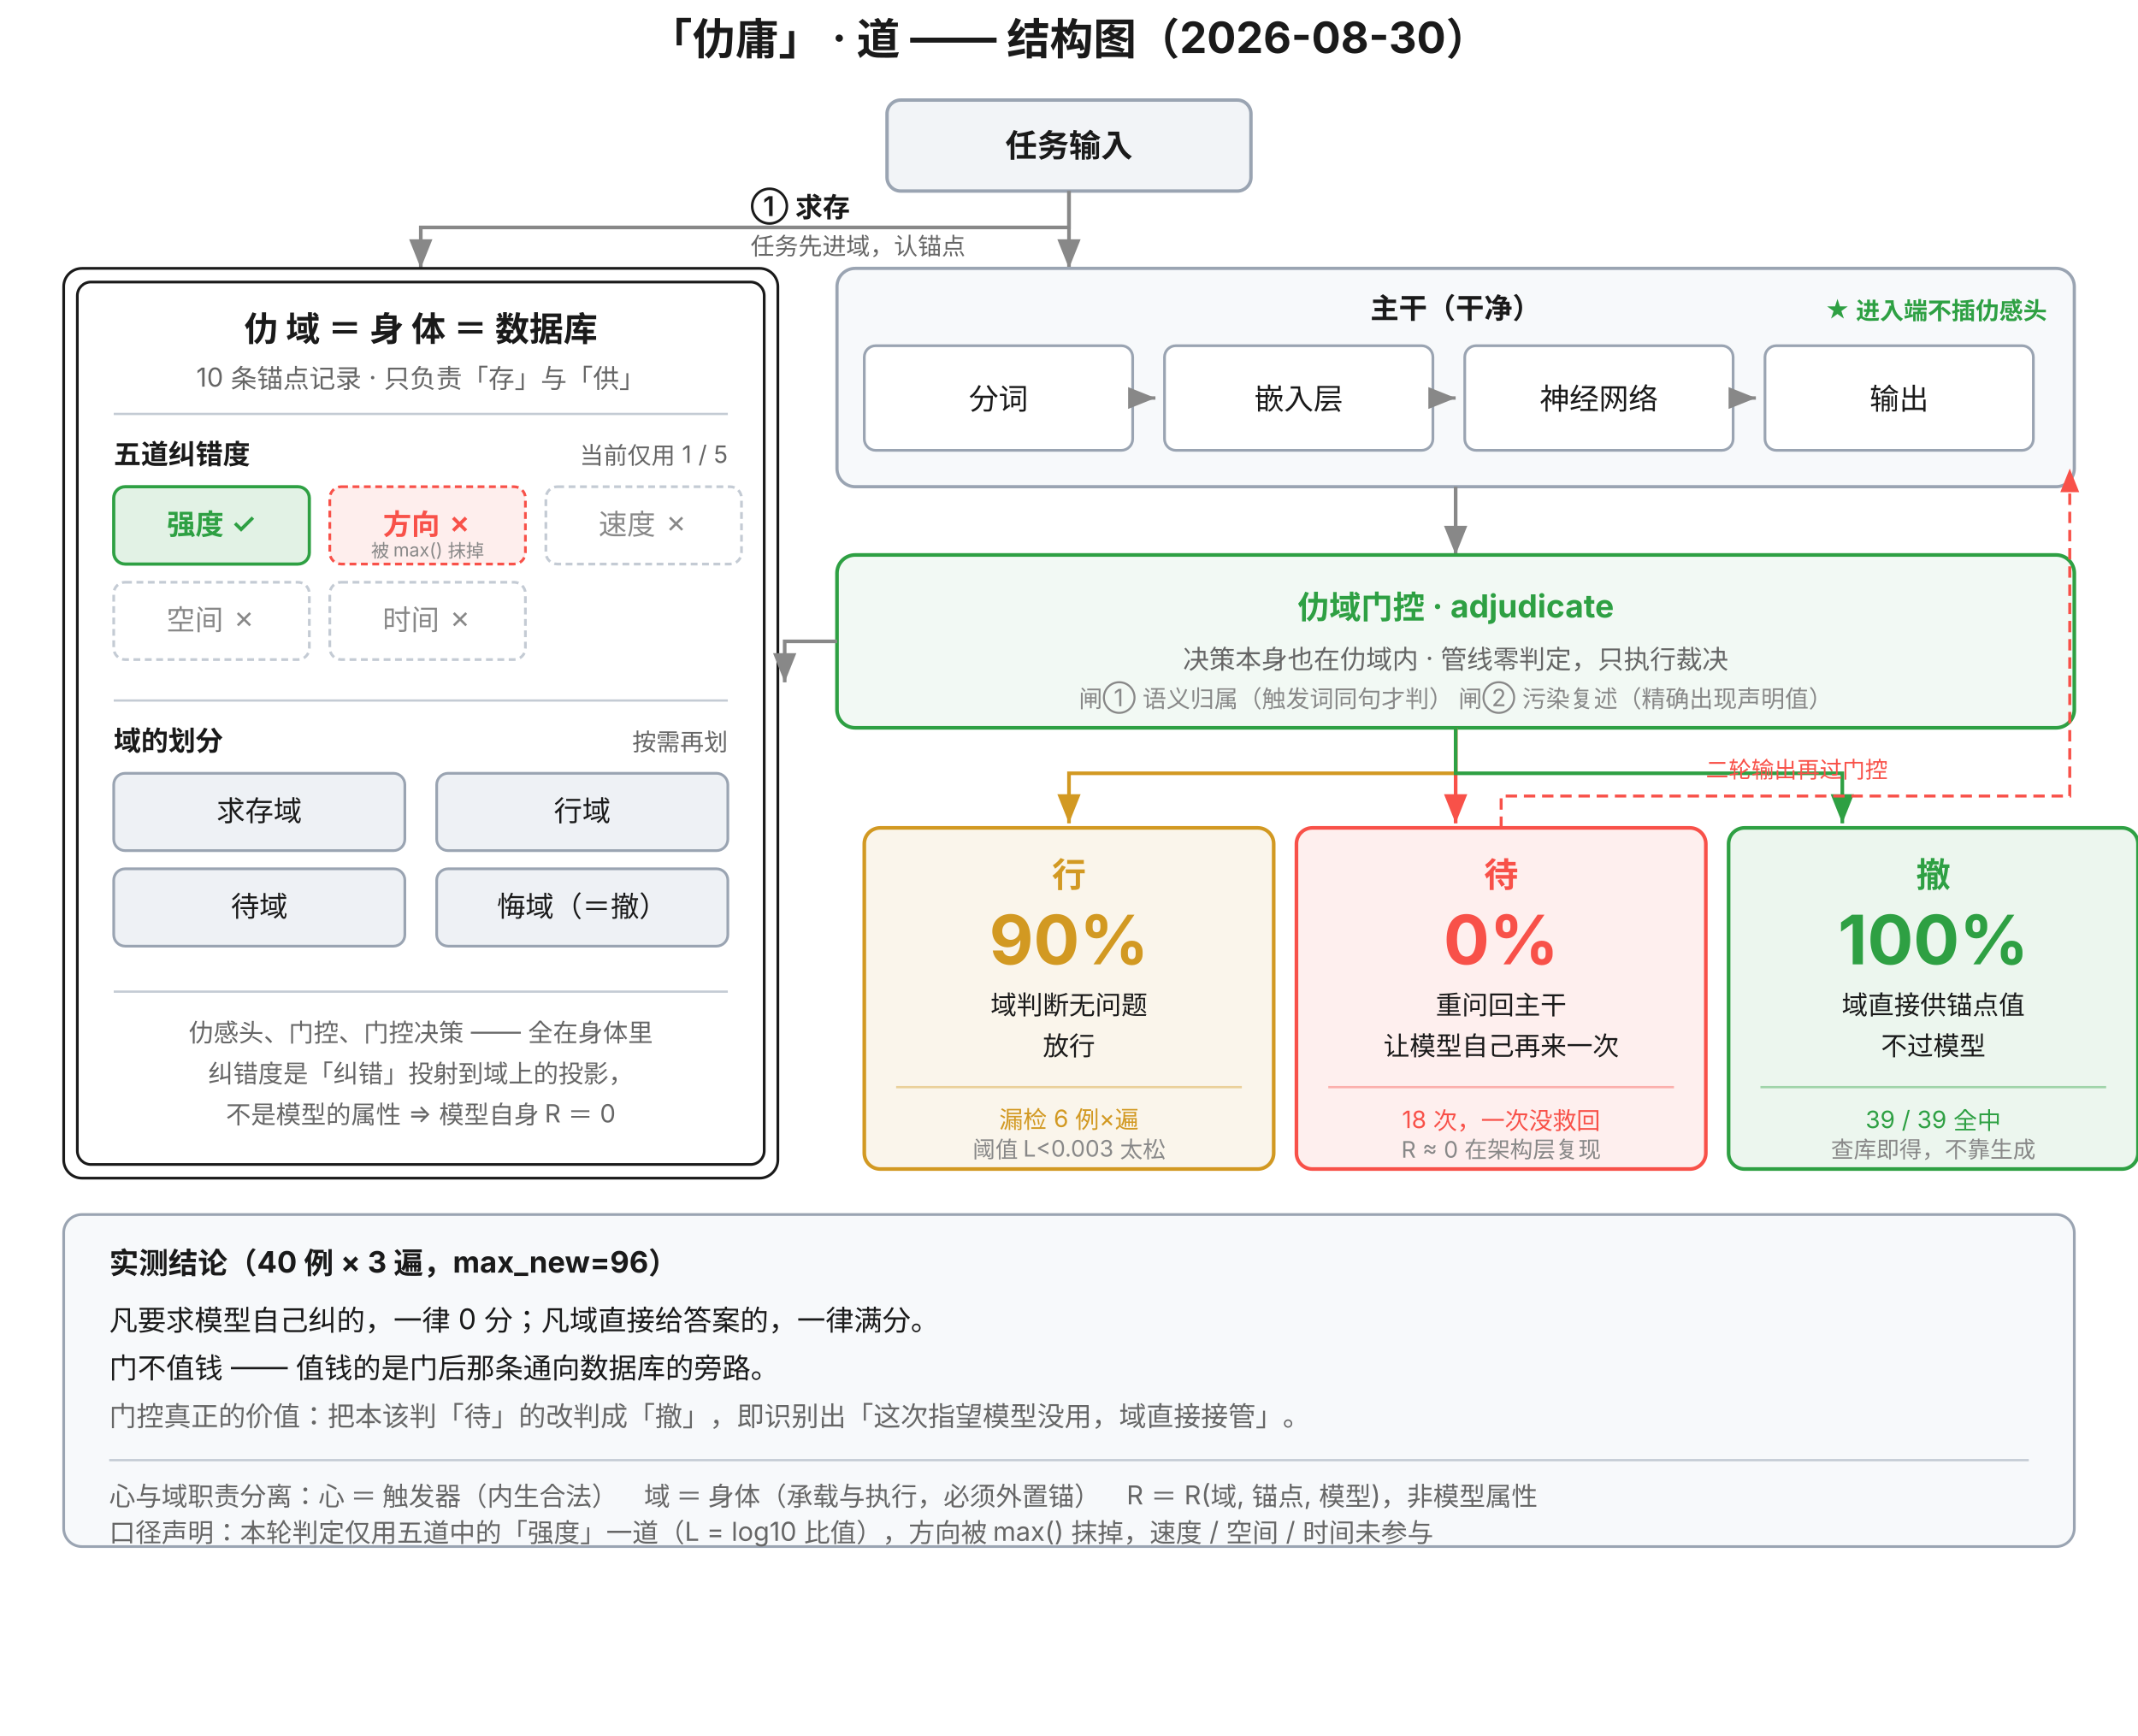
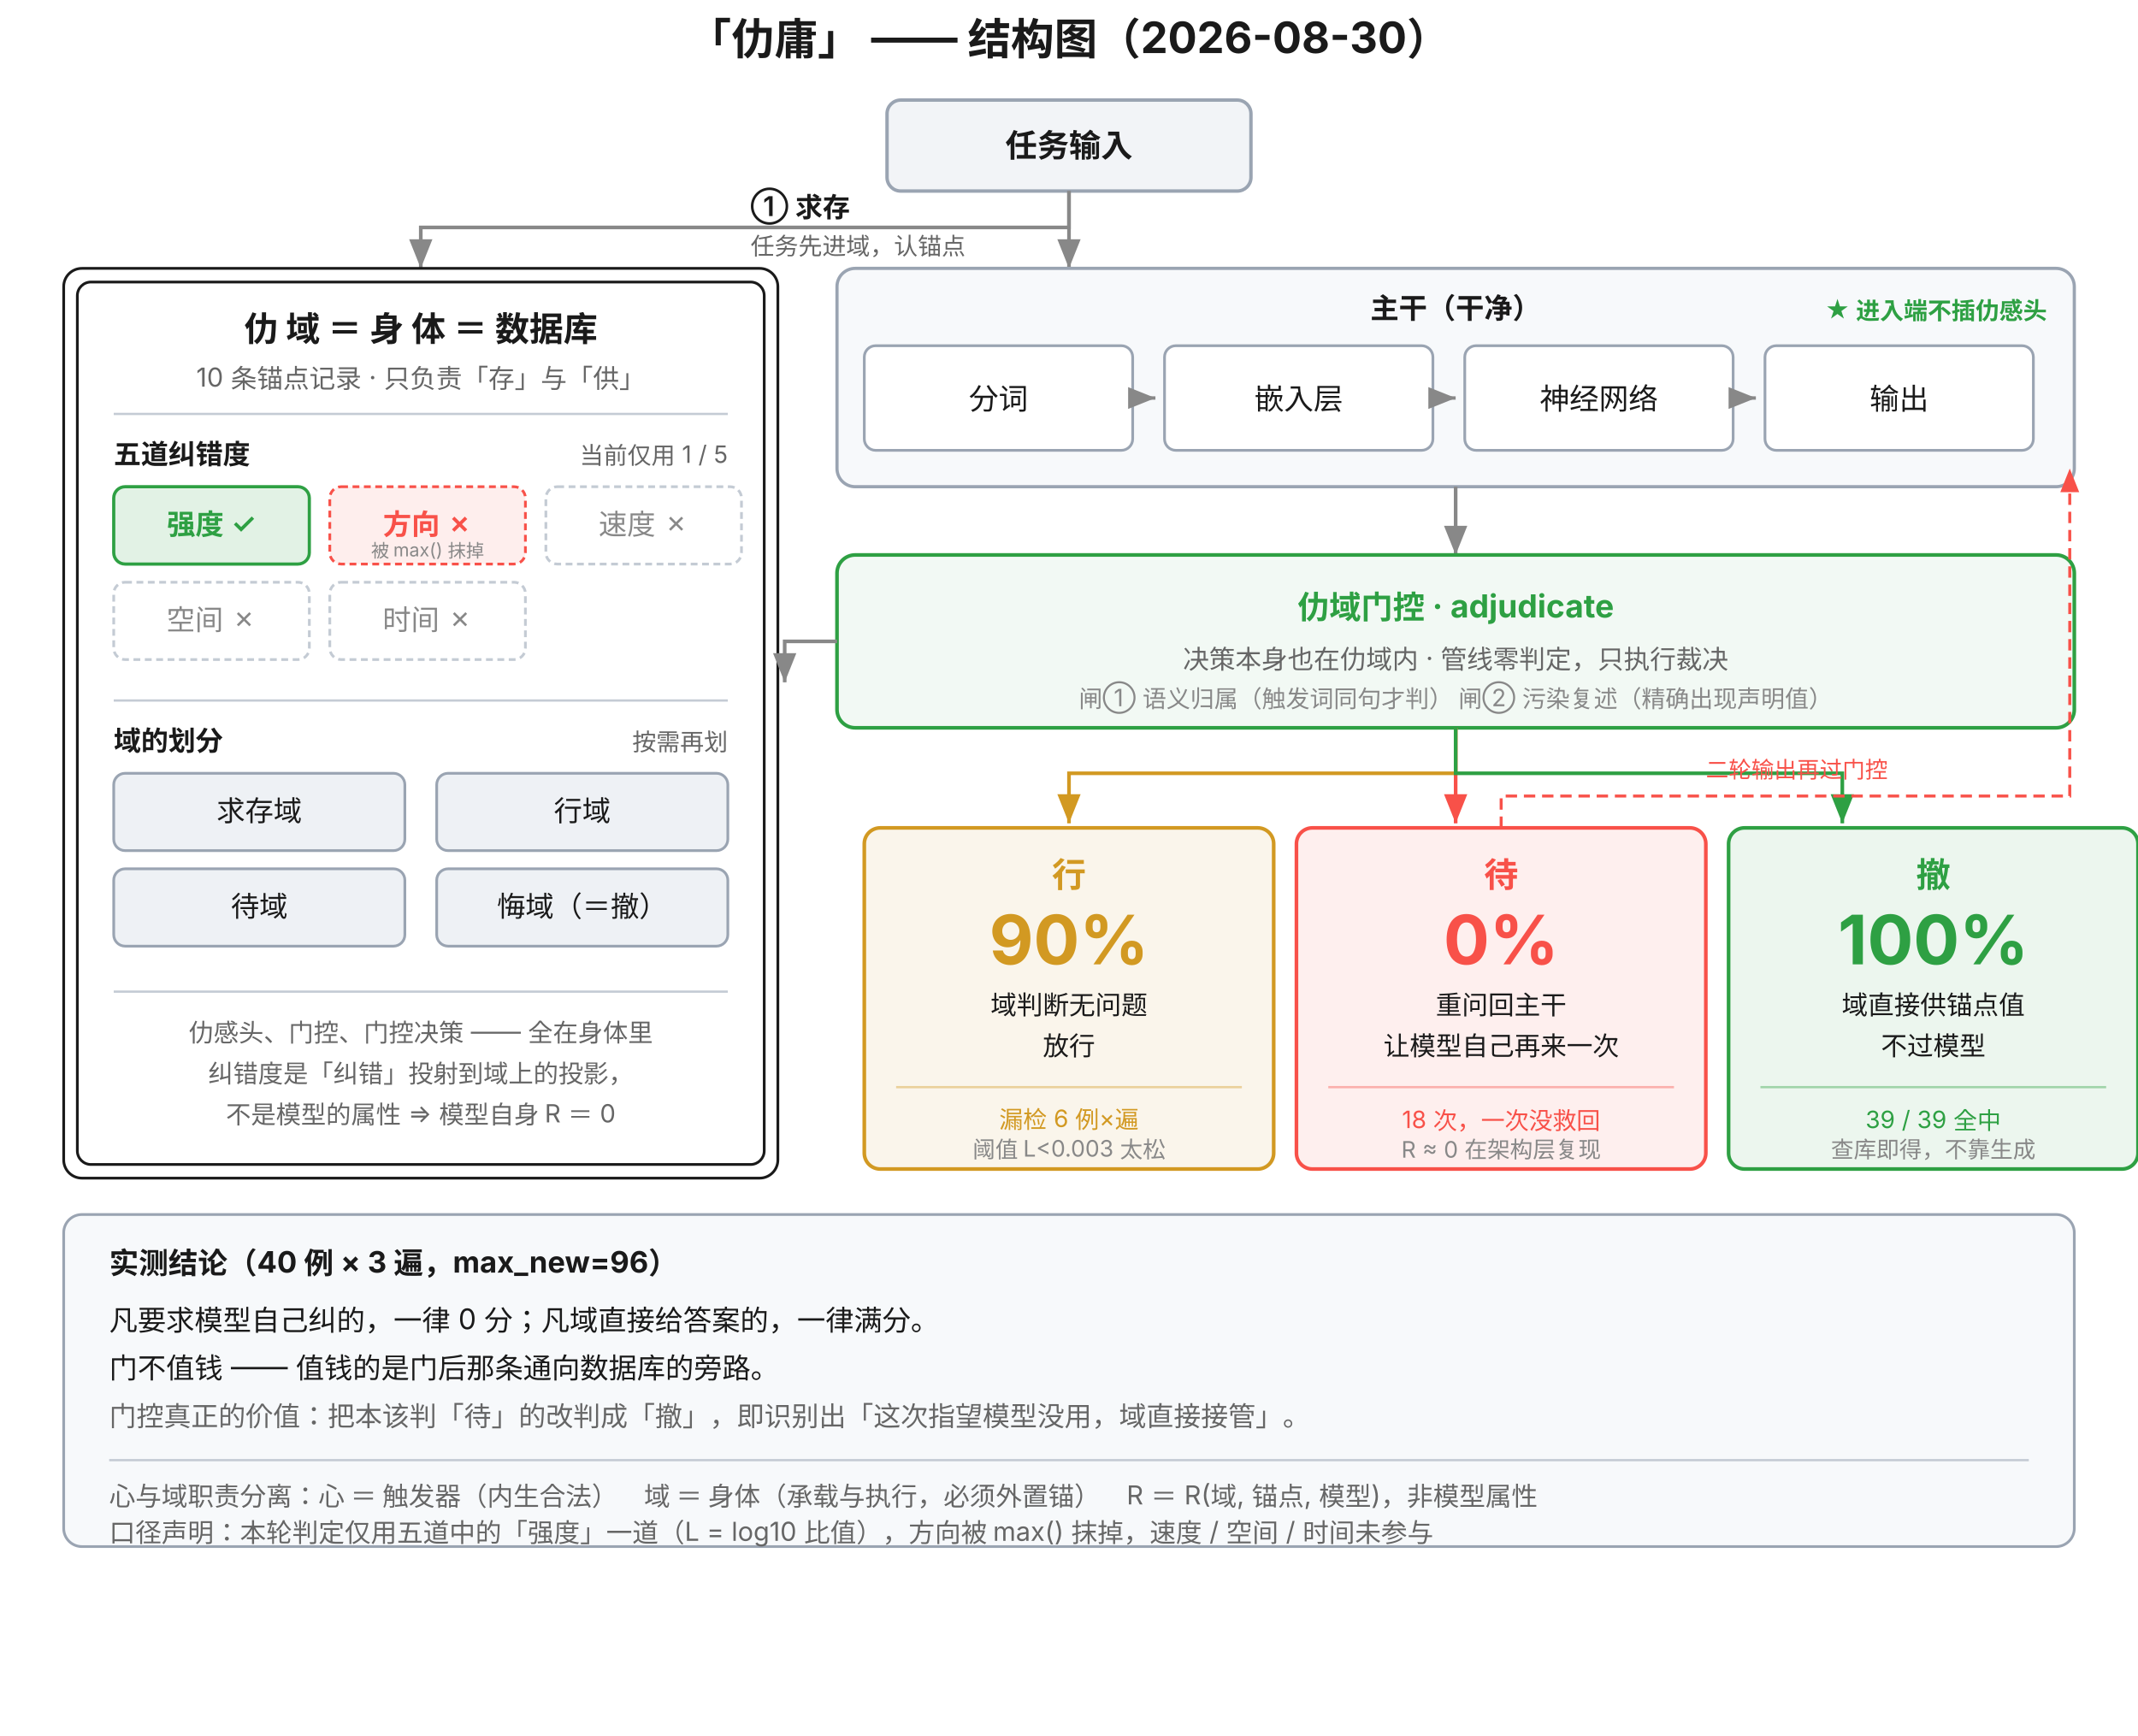
<svg xmlns="http://www.w3.org/2000/svg" viewBox="0 0 680 552" font-family="-apple-system,BlinkMacSystemFont,'Segoe UI','PingFang SC','Microsoft YaHei',sans-serif">
  <defs>
    <marker id="ar" markerWidth="9" markerHeight="9" refX="8" refY="3.2" orient="auto">
      <path d="M0,0 L8,3.2 L0,6.4 z" fill="var(--color-text-secondary,#888)" />
    </marker>
    <marker id="arG" markerWidth="9" markerHeight="9" refX="8" refY="3.2" orient="auto">
      <path d="M0,0 L8,3.2 L0,6.4 z" fill="#2ea043" />
    </marker>
    <marker id="arR" markerWidth="9" markerHeight="9" refX="8" refY="3.2" orient="auto">
      <path d="M0,0 L8,3.2 L0,6.4 z" fill="#f85149" />
    </marker>
    <marker id="arO" markerWidth="9" markerHeight="9" refX="8" refY="3.2" orient="auto">
      <path d="M0,0 L8,3.2 L0,6.4 z" fill="#d29922" />
    </marker>
  </defs>
  <g transform="scale(0.7234)">
-     <text x="470" y="24" text-anchor="middle" font-size="19" font-weight="700" fill="var(--color-text-primary,#1a1a1a)">「仂庸」 · 道 —— 结构图（2026-08-30）</text>
+     <text x="470" y="24" text-anchor="middle" font-size="19" font-weight="700" fill="var(--color-text-primary,#1a1a1a)">「仂庸」 —— 结构图（2026-08-30）</text>
    <rect x="390" y="44" width="160" height="40" rx="6" fill="var(--color-background-secondary,#f2f4f7)" stroke="var(--color-border-tertiary,#9aa4b2)" stroke-width="1.5" />
    <text x="470" y="69" text-anchor="middle" font-size="14" font-weight="600" fill="var(--color-text-primary,#1a1a1a)">任务输入</text>
    <path d="M470,84 L470,100 L185,100 L185,118" fill="none" stroke="var(--color-text-secondary,#888)" stroke-width="1.6" marker-end="url(#ar)" />
    <text x="330" y="95" font-size="12" font-weight="600" fill="var(--color-text-primary,#1a1a1a)">① 求存</text>
    <text x="330" y="112" font-size="10.5" fill="var(--color-text-secondary,#666)">任务先进域，认锚点</text>
    <path d="M470,84 L470,118" fill="none" stroke="var(--color-text-secondary,#888)" stroke-width="1.6" marker-end="url(#ar)" />
    <rect x="28" y="118" width="314" height="400" rx="8" fill="none" stroke="var(--color-text-primary,#1a1a1a)" stroke-width="1.2" />
    <rect x="34" y="124" width="302" height="388" rx="6" fill="none" stroke="var(--color-text-primary,#1a1a1a)" stroke-width="1.2" />
    <text x="185" y="150" text-anchor="middle" font-size="15" font-weight="700" fill="var(--color-text-primary,#1a1a1a)">仂 域 ＝ 身 体 ＝ 数据库</text>
    <text x="185" y="170" text-anchor="middle" font-size="11.5" fill="var(--color-text-secondary,#666)">10 条锚点记录 · 只负责「存」与「供」</text>
    <line x1="50" y1="182" x2="320" y2="182" stroke="var(--color-border-tertiary,#c4cbd4)" stroke-width="1" />
    <text x="50" y="204" font-size="12" font-weight="600" fill="var(--color-text-primary,#1a1a1a)">五道纠错度</text>
    <text x="320" y="204" text-anchor="end" font-size="10.5" fill="var(--color-text-secondary,#666)">当前仅用 1 / 5</text>
    <rect x="50" y="214" width="86" height="34" rx="5" fill="rgba(46,160,67,.14)" stroke="#2ea043" stroke-width="1.4" />
    <text x="93" y="235" text-anchor="middle" font-size="12.5" font-weight="600" fill="#2ea043">强度 ✓</text>
    <rect x="145" y="214" width="86" height="34" rx="5" fill="rgba(248,81,73,.10)" stroke="#f85149" stroke-width="1.2" stroke-dasharray="3 2" />
    <text x="188" y="235" text-anchor="middle" font-size="12.5" font-weight="600" fill="#f85149">方向 ✗</text>
    <text x="188" y="245" text-anchor="middle" font-size="8" fill="var(--color-text-secondary,#888)">被 max() 抹掉</text>
    <rect x="240" y="214" width="86" height="34" rx="5" fill="none" stroke="var(--color-border-tertiary,#c4cbd4)" stroke-width="1.2" stroke-dasharray="3 2" />
    <text x="283" y="235" text-anchor="middle" font-size="12.5" fill="var(--color-text-secondary,#888)">速度 ✗</text>
    <rect x="50" y="256" width="86" height="34" rx="5" fill="none" stroke="var(--color-border-tertiary,#c4cbd4)" stroke-width="1.2" stroke-dasharray="3 2" />
    <text x="93" y="277" text-anchor="middle" font-size="12.5" fill="var(--color-text-secondary,#888)">空间 ✗</text>
    <rect x="145" y="256" width="86" height="34" rx="5" fill="none" stroke="var(--color-border-tertiary,#c4cbd4)" stroke-width="1.2" stroke-dasharray="3 2" />
    <text x="188" y="277" text-anchor="middle" font-size="12.5" fill="var(--color-text-secondary,#888)">时间 ✗</text>
    <line x1="50" y1="308" x2="320" y2="308" stroke="var(--color-border-tertiary,#c4cbd4)" stroke-width="1" />
    <text x="50" y="330" font-size="12" font-weight="600" fill="var(--color-text-primary,#1a1a1a)">域的划分</text>
    <text x="320" y="330" text-anchor="end" font-size="10.5" fill="var(--color-text-secondary,#666)">按需再划</text>
    <rect x="50" y="340" width="128" height="34" rx="5" fill="var(--color-background-secondary,#eef1f5)" stroke="var(--color-border-tertiary,#9aa4b2)" stroke-width="1.2" />
    <text x="114" y="361" text-anchor="middle" font-size="12.5" fill="var(--color-text-primary,#1a1a1a)">求存域</text>
    <rect x="192" y="340" width="128" height="34" rx="5" fill="var(--color-background-secondary,#eef1f5)" stroke="var(--color-border-tertiary,#9aa4b2)" stroke-width="1.2" />
    <text x="256" y="361" text-anchor="middle" font-size="12.5" fill="var(--color-text-primary,#1a1a1a)">行域</text>
    <rect x="50" y="382" width="128" height="34" rx="5" fill="var(--color-background-secondary,#eef1f5)" stroke="var(--color-border-tertiary,#9aa4b2)" stroke-width="1.2" />
    <text x="114" y="403" text-anchor="middle" font-size="12.5" fill="var(--color-text-primary,#1a1a1a)">待域</text>
    <rect x="192" y="382" width="128" height="34" rx="5" fill="var(--color-background-secondary,#eef1f5)" stroke="var(--color-border-tertiary,#9aa4b2)" stroke-width="1.2" />
    <text x="256" y="403" text-anchor="middle" font-size="12.5" fill="var(--color-text-primary,#1a1a1a)">悔域（＝撤）</text>
    <line x1="50" y1="436" x2="320" y2="436" stroke="var(--color-border-tertiary,#c4cbd4)" stroke-width="1" />
    <text x="185" y="458" text-anchor="middle" font-size="11" fill="var(--color-text-secondary,#666)">仂感头、门控、门控决策 —— 全在身体里</text>
    <text x="185" y="476" text-anchor="middle" font-size="11" fill="var(--color-text-secondary,#666)">纠错度是「纠错」投射到域上的投影，</text>
    <text x="185" y="494" text-anchor="middle" font-size="11" fill="var(--color-text-secondary,#666)">不是模型的属性 ⇒ 模型自身 R ＝ 0</text>
    <rect x="368" y="118" width="544" height="96" rx="8" fill="var(--color-background-secondary,#f7f9fb)" stroke="var(--color-border-tertiary,#9aa4b2)" stroke-width="1.4" />
    <text x="640" y="140" text-anchor="middle" font-size="12.5" font-weight="600" fill="var(--color-text-primary,#1a1a1a)">主干（干净）</text>
    <text x="900" y="140" text-anchor="end" font-size="10.5" fill="#2ea043" font-weight="600">★ 进入端不插仂感头</text>
    <rect x="380" y="152" width="118" height="46" rx="5" fill="var(--color-background-primary,#fff)" stroke="var(--color-border-tertiary,#9aa4b2)" stroke-width="1.2" />
    <text x="439" y="180" text-anchor="middle" font-size="13" fill="var(--color-text-primary,#1a1a1a)">分词</text>
    <path d="M500,175 L508,175" stroke="var(--color-text-secondary,#888)" stroke-width="1.5" marker-end="url(#ar)" />
    <rect x="512" y="152" width="118" height="46" rx="5" fill="var(--color-background-primary,#fff)" stroke="var(--color-border-tertiary,#9aa4b2)" stroke-width="1.2" />
    <text x="571" y="180" text-anchor="middle" font-size="13" fill="var(--color-text-primary,#1a1a1a)">嵌入层</text>
    <path d="M632,175 L640,175" stroke="var(--color-text-secondary,#888)" stroke-width="1.5" marker-end="url(#ar)" />
    <rect x="644" y="152" width="118" height="46" rx="5" fill="var(--color-background-primary,#fff)" stroke="var(--color-border-tertiary,#9aa4b2)" stroke-width="1.2" />
    <text x="703" y="180" text-anchor="middle" font-size="13" fill="var(--color-text-primary,#1a1a1a)">神经网络</text>
    <path d="M764,175 L772,175" stroke="var(--color-text-secondary,#888)" stroke-width="1.5" marker-end="url(#ar)" />
    <rect x="776" y="152" width="118" height="46" rx="5" fill="var(--color-background-primary,#fff)" stroke="var(--color-border-tertiary,#9aa4b2)" stroke-width="1.2" />
    <text x="835" y="180" text-anchor="middle" font-size="13" fill="var(--color-text-primary,#1a1a1a)">输出</text>
    <path d="M640,214 L640,244" stroke="var(--color-text-secondary,#888)" stroke-width="1.6" marker-end="url(#ar)" />
    <rect x="368" y="244" width="544" height="76" rx="8" fill="rgba(46,160,67,.06)" stroke="#2ea043" stroke-width="1.6" />
    <text x="640" y="272" text-anchor="middle" font-size="14" font-weight="700" fill="#2ea043">仂域门控 · adjudicate</text>
    <text x="640" y="294" text-anchor="middle" font-size="11.5" fill="var(--color-text-secondary,#666)">决策本身也在仂域内 · 管线零判定，只执行裁决</text>
    <text x="640" y="311" text-anchor="middle" font-size="10.5" fill="var(--color-text-secondary,#888)">闸① 语义归属（触发词同句才判） 闸② 污染复述（精确出现声明值）</text>
    <path d="M368,282 L345,282 L345,300" fill="none" stroke="var(--color-text-secondary,#888)" stroke-width="1.6" marker-end="url(#ar)" />
    <path d="M640,320 L640,340 L470,340 L470,362" fill="none" stroke="#d29922" stroke-width="1.6" marker-end="url(#arO)" />
    <path d="M640,320 L640,340 L640,362" fill="none" stroke="#f85149" stroke-width="1.6" marker-end="url(#arR)" />
    <path d="M640,320 L640,340 L810,340 L810,362" fill="none" stroke="#2ea043" stroke-width="1.6" marker-end="url(#arG)" />
    <rect x="380" y="364" width="180" height="150" rx="7" fill="rgba(210,153,34,.09)" stroke="#d29922" stroke-width="1.6" />
    <text x="470" y="390" text-anchor="middle" font-size="15" font-weight="700" fill="#d29922">行</text>
    <text x="470" y="424" text-anchor="middle" font-size="30" font-weight="700" fill="#d29922">90%</text>
    <text x="470" y="446" text-anchor="middle" font-size="11.5" fill="var(--color-text-primary,#1a1a1a)">域判断无问题</text>
    <text x="470" y="464" text-anchor="middle" font-size="11.5" fill="var(--color-text-primary,#1a1a1a)">放行</text>
    <line x1="394" y1="478" x2="546" y2="478" stroke="rgba(210,153,34,.4)" stroke-width="1" />
    <text x="470" y="496" text-anchor="middle" font-size="10.5" fill="#d29922">漏检 6 例×遍</text>
    <text x="470" y="509" text-anchor="middle" font-size="10" fill="var(--color-text-secondary,#888)">阈值 L&lt;0.003 太松</text>
    <rect x="570" y="364" width="180" height="150" rx="7" fill="rgba(248,81,73,.09)" stroke="#f85149" stroke-width="1.6" />
    <text x="660" y="390" text-anchor="middle" font-size="15" font-weight="700" fill="#f85149">待</text>
    <text x="660" y="424" text-anchor="middle" font-size="30" font-weight="700" fill="#f85149">0%</text>
    <text x="660" y="446" text-anchor="middle" font-size="11.5" fill="var(--color-text-primary,#1a1a1a)">重问回主干</text>
    <text x="660" y="464" text-anchor="middle" font-size="11.5" fill="var(--color-text-primary,#1a1a1a)">让模型自己再来一次</text>
    <line x1="584" y1="478" x2="736" y2="478" stroke="rgba(248,81,73,.4)" stroke-width="1" />
    <text x="660" y="496" text-anchor="middle" font-size="10.5" fill="#f85149">18 次，一次没救回</text>
    <text x="660" y="509" text-anchor="middle" font-size="10" fill="var(--color-text-secondary,#888)">R ≈ 0 在架构层复现</text>
    <rect x="760" y="364" width="180" height="150" rx="7" fill="rgba(46,160,67,.09)" stroke="#2ea043" stroke-width="1.6" />
    <text x="850" y="390" text-anchor="middle" font-size="15" font-weight="700" fill="#2ea043">撤</text>
    <text x="850" y="424" text-anchor="middle" font-size="30" font-weight="700" fill="#2ea043">100%</text>
    <text x="850" y="446" text-anchor="middle" font-size="11.5" fill="var(--color-text-primary,#1a1a1a)">域直接供锚点值</text>
    <text x="850" y="464" text-anchor="middle" font-size="11.5" fill="var(--color-text-primary,#1a1a1a)">不过模型</text>
    <line x1="774" y1="478" x2="926" y2="478" stroke="rgba(46,160,67,.4)" stroke-width="1" />
    <text x="850" y="496" text-anchor="middle" font-size="10.5" fill="#2ea043">39 / 39 全中</text>
    <text x="850" y="509" text-anchor="middle" font-size="10" fill="var(--color-text-secondary,#888)">查库即得，不靠生成</text>
    <path d="M660,364 L660,350 L910,350 L910,206" fill="none" stroke="#f85149" stroke-width="1.3" stroke-dasharray="5 3" marker-end="url(#arR)" />
    <text x="790" y="342" text-anchor="middle" font-size="10" fill="#f85149">二轮输出再过门控</text>
    <rect x="28" y="534" width="884" height="146" rx="8" fill="var(--color-background-secondary,#f7f9fb)" stroke="var(--color-border-tertiary,#9aa4b2)" stroke-width="1.2" />
    <text x="48" y="560" font-size="13" font-weight="700" fill="var(--color-text-primary,#1a1a1a)">实测结论（40 例 × 3 遍，max_new=96）</text>
    <text x="48" y="585" font-size="12.5" fill="var(--color-text-primary,#1a1a1a)">凡要求模型自己纠的，一律 0 分；凡域直接给答案的，一律满分。</text>
    <text x="48" y="606" font-size="12.5" fill="var(--color-text-primary,#1a1a1a)">门不值钱 —— 值钱的是门后那条通向数据库的旁路。</text>
    <text x="48" y="627" font-size="12" fill="var(--color-text-secondary,#666)">门控真正的价值：把本该判「待」的改判成「撤」，即识别出「这次指望模型没用，域直接接管」。</text>
    <line x1="48" y1="642" x2="892" y2="642" stroke="var(--color-border-tertiary,#c4cbd4)" stroke-width="1" />
    <text x="48" y="662" font-size="11.5" fill="var(--color-text-secondary,#666)">心与域职责分离：心 ＝ 触发器（内生合法）　域 ＝ 身体（承载与执行，必须外置锚）　R ＝ R(域, 锚点, 模型)，非模型属性</text>
    <text x="48" y="678" font-size="11.5" fill="var(--color-text-secondary,#666)">口径声明：本轮判定仅用五道中的「强度」一道（L = log10 比值），方向被 max() 抹掉，速度 / 空间 / 时间未参与</text>
  </g>
</svg>
